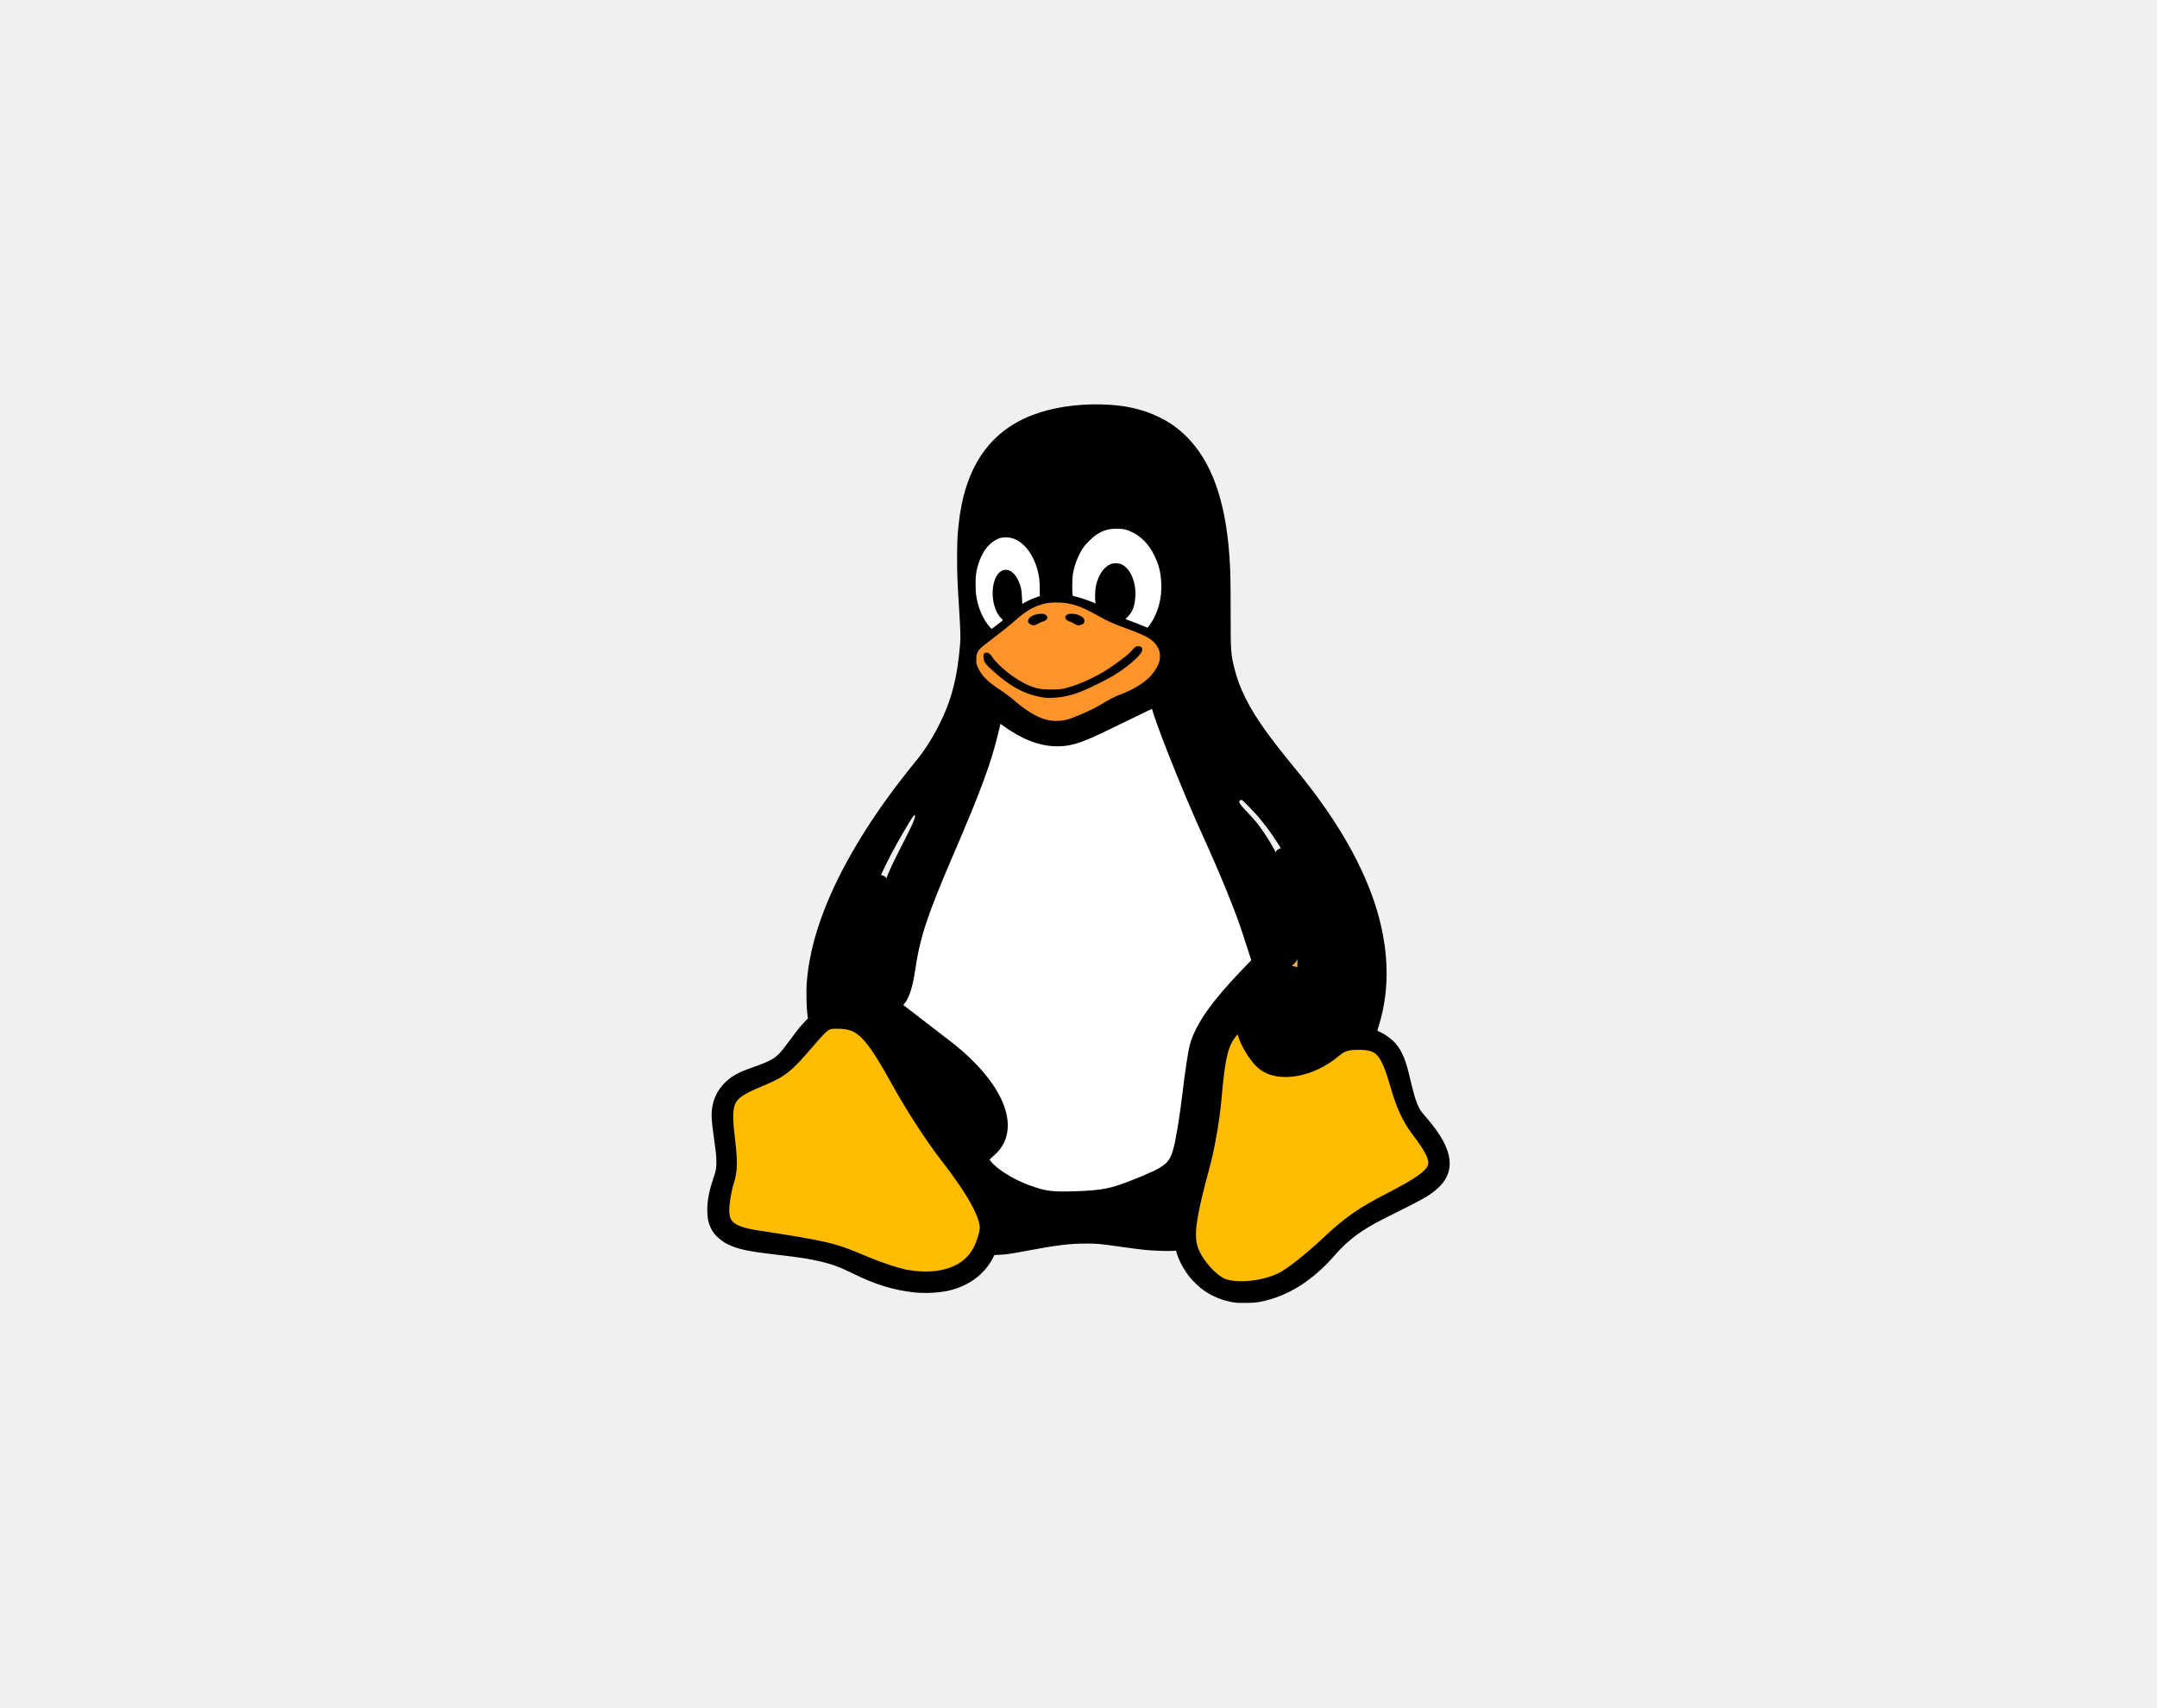
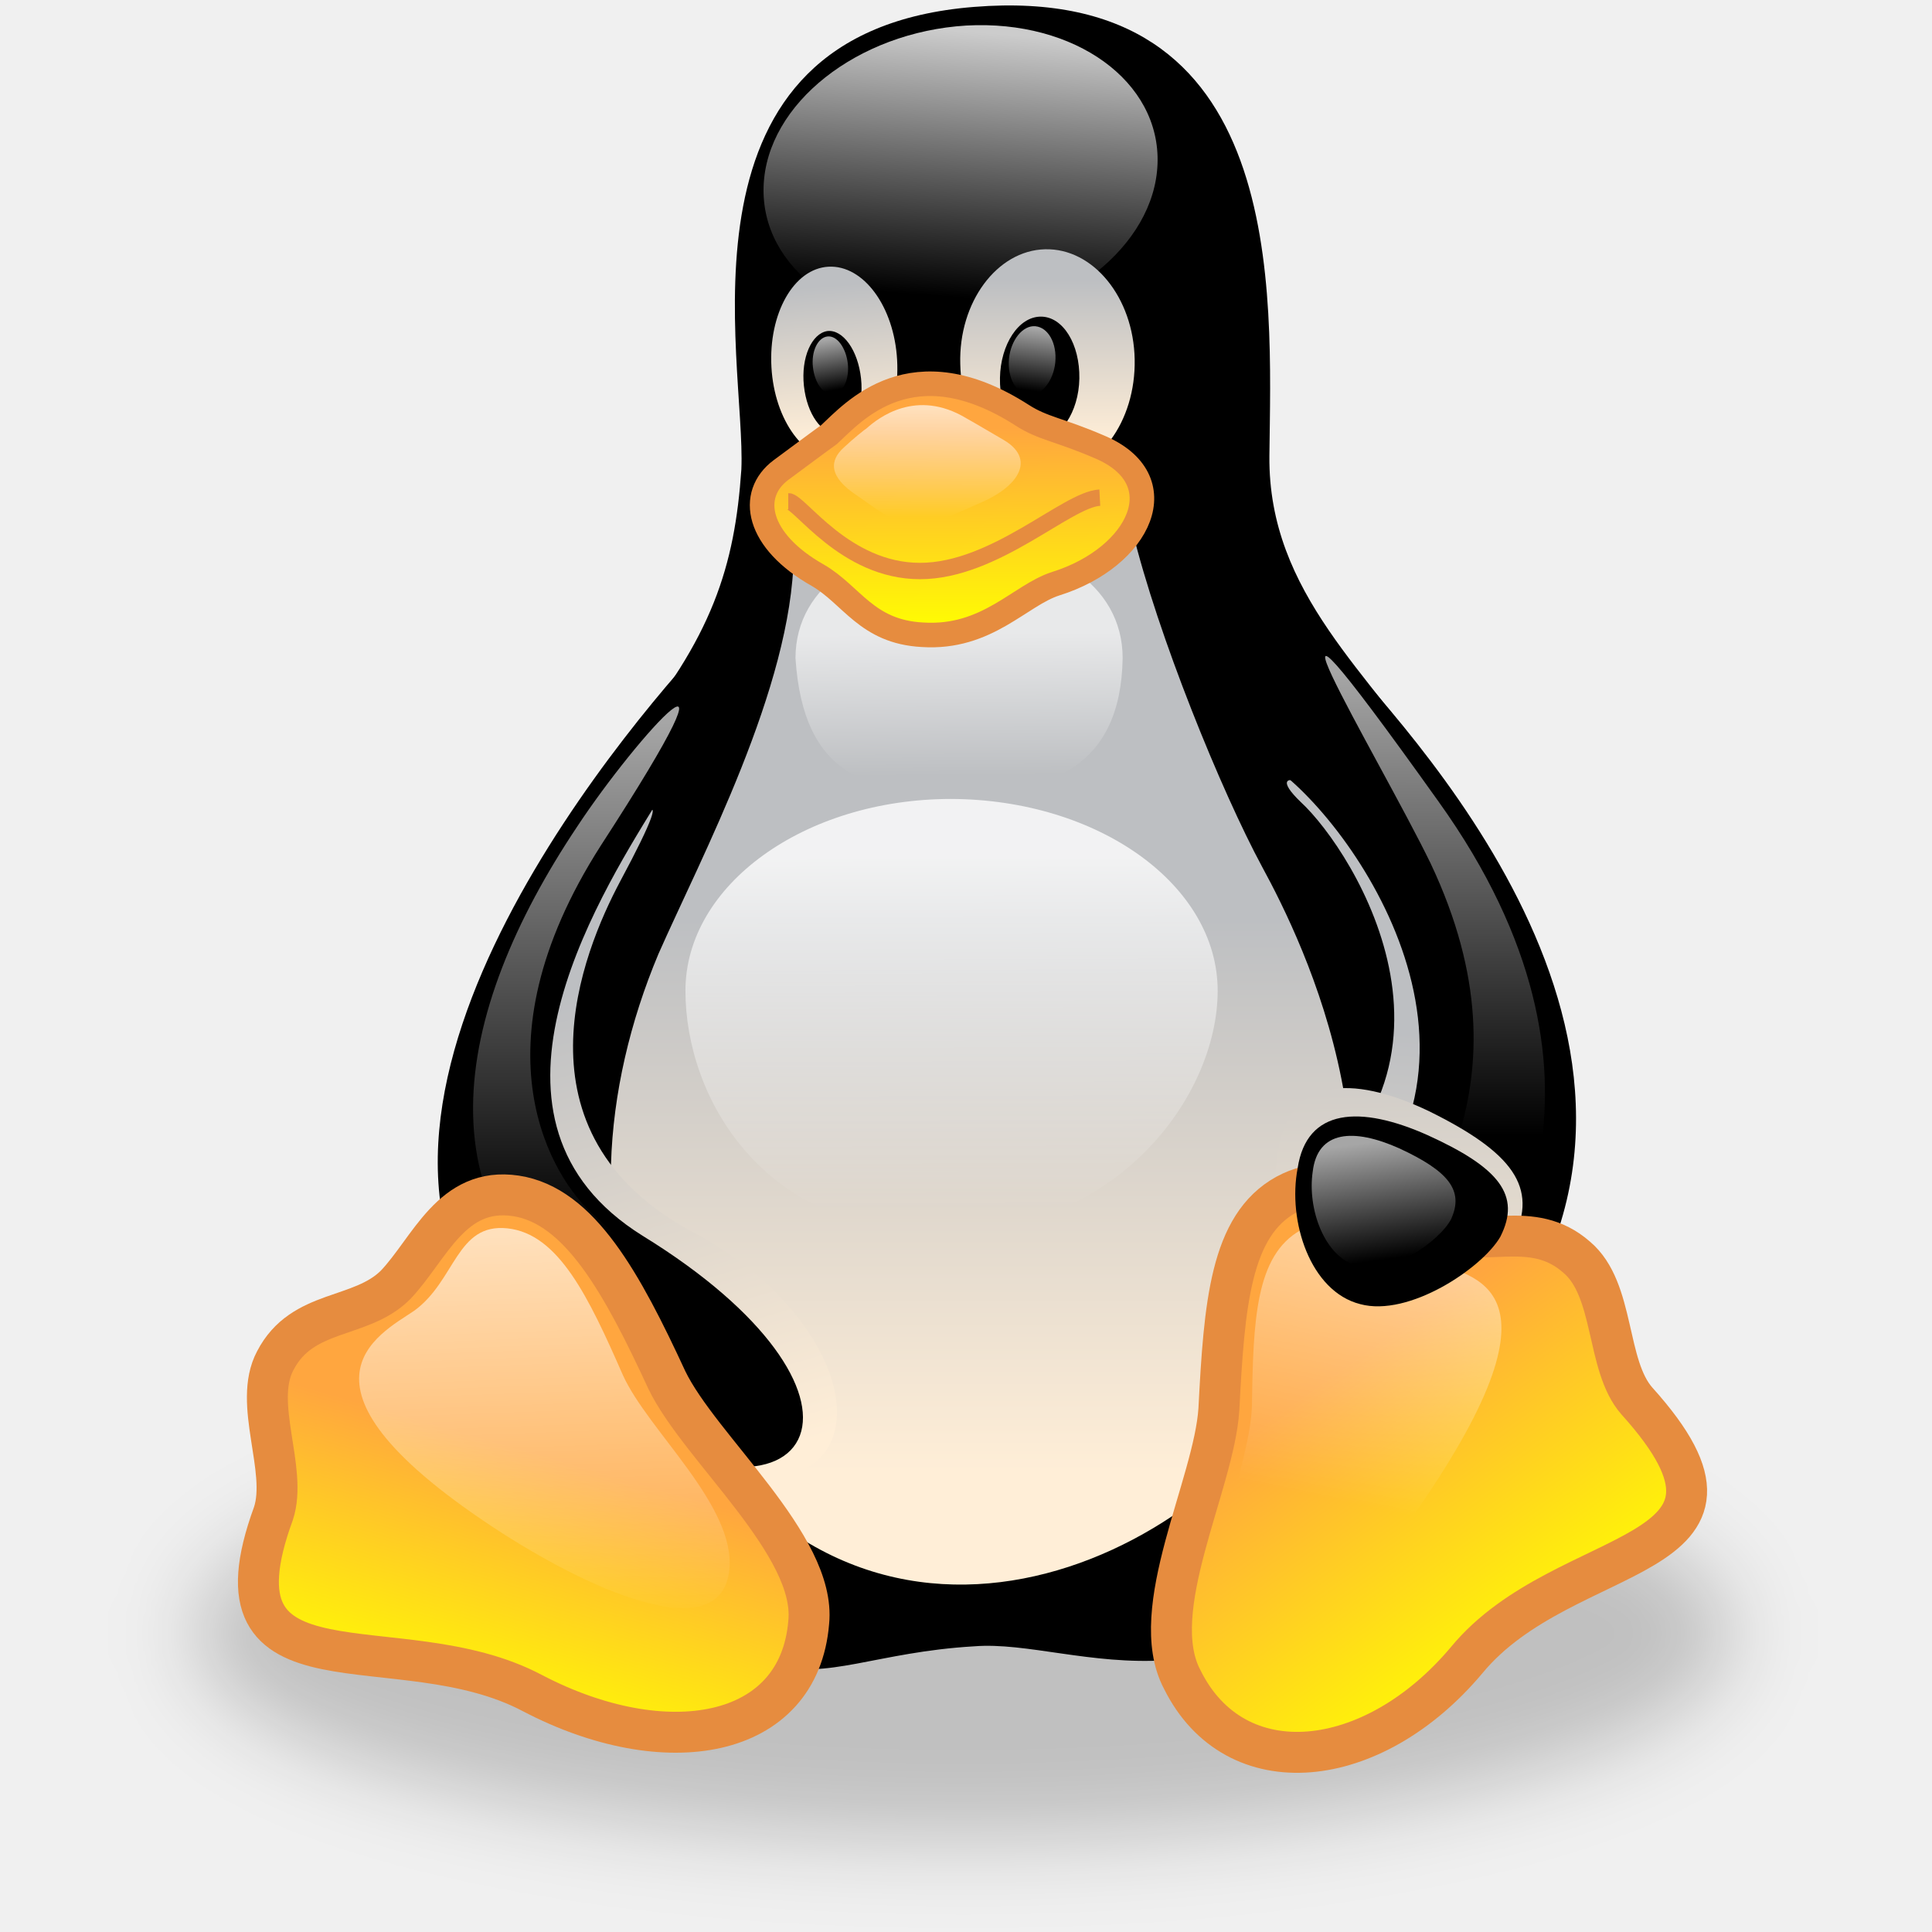
- <svg xmlns="http://www.w3.org/2000/svg" width="1920" height="1520" version="1.1" viewBox="0 0 1800 1425" id="svg21">
-   <defs id="defs7">
-     <linearGradient id="a" x1="417.19" x2="404.47" y1="537.59" y2="910.94" gradientUnits="userSpaceOnUse" gradientTransform="matrix(0.8913914,0,0,0.8913914,565.9648,48.48775)">
-       <stop stop-color="#fff" offset="0" id="stop2" />
-       <stop stop-color="#fff" offset="1" id="stop4" />
+ <svg xmlns="http://www.w3.org/2000/svg" width="800px" height="800px" viewBox="-19.5 0 295 295" version="1.1" preserveAspectRatio="xMidYMid">
+   <defs>
+     <filter x="-50%" y="-50%" width="200%" height="200%" filterUnits="objectBoundingBox" id="filter-1">
+       <feOffset dx="0" dy="0" in="SourceAlpha" result="shadowOffsetOuter1">
+ 
+ </feOffset>
+       <feGaussianBlur stdDeviation="6.5" in="shadowOffsetOuter1" result="shadowBlurOuter1">
+ 
+ </feGaussianBlur>
+     </filter>
+     <linearGradient x1="48.548%" y1="115.276%" x2="51.047%" y2="41.364%" id="linearGradient-2">
+       <stop stop-color="#FFEED7" offset="0%">
+ 
+ </stop>
+       <stop stop-color="#BDBFC2" offset="100%">
+ 
+ </stop>
+     </linearGradient>
+     <linearGradient x1="54.407%" y1="2.404%" x2="46.175%" y2="90.542%" id="linearGradient-3">
+       <stop stop-color="#FFFFFF" stop-opacity="0.8" offset="0%">
+ 
+ </stop>
+       <stop stop-color="#FFFFFF" stop-opacity="0" offset="100%">
+ 
+ </stop>
+     </linearGradient>
+     <linearGradient x1="51.86%" y1="88.248%" x2="47.947%" y2="9.748%" id="linearGradient-4">
+       <stop stop-color="#FFEED7" offset="0%">
+ 
+ </stop>
+       <stop stop-color="#BDBFC2" offset="100%">
+ 
+ </stop>
+     </linearGradient>
+     <linearGradient x1="49.925%" y1="85.49%" x2="49.924%" y2="13.811%" id="linearGradient-5">
+       <stop stop-color="#FFEED7" offset="0%">
+ 
+ </stop>
+       <stop stop-color="#BDBFC2" offset="100%">
+ 
+ </stop>
+     </linearGradient>
+     <linearGradient x1="53.901%" y1="3.102%" x2="45.956%" y2="93.895%" id="linearGradient-6">
+       <stop stop-color="#FFFFFF" stop-opacity="0.65" offset="0%">
+ 
+ </stop>
+       <stop stop-color="#FFFFFF" stop-opacity="0" offset="100%">
+ 
+ </stop>
+     </linearGradient>
+     <linearGradient x1="45.593%" y1="5.475%" x2="54.811%" y2="93.524%" id="linearGradient-7">
+       <stop stop-color="#FFFFFF" stop-opacity="0.65" offset="0%">
+ 
+ </stop>
+       <stop stop-color="#FFFFFF" stop-opacity="0" offset="100%">
+ 
+ </stop>
+     </linearGradient>
+     <linearGradient x1="49.984%" y1="89.845%" x2="49.984%" y2="40.632%" id="linearGradient-8">
+       <stop stop-color="#FFEED7" offset="0%">
+ 
+ </stop>
+       <stop stop-color="#BDBFC2" offset="100%">
+ 
+ </stop>
+     </linearGradient>
+     <linearGradient x1="53.505%" y1="99.975%" x2="42.746%" y2="23.545%" id="linearGradient-9">
+       <stop stop-color="#FFEED7" offset="0%">
+ 
+ </stop>
+       <stop stop-color="#BDBFC2" offset="100%">
+ 
+ </stop>
+     </linearGradient>
+     <linearGradient x1="49.841%" y1="13.229%" x2="50.241%" y2="94.673%" id="linearGradient-10">
+       <stop stop-color="#FFFFFF" stop-opacity="0.8" offset="0%">
+ 
+ </stop>
+       <stop stop-color="#FFFFFF" stop-opacity="0" offset="100%">
+ 
+ </stop>
+     </linearGradient>
+     <linearGradient x1="49.927%" y1="37.327%" x2="50.727%" y2="92.782%" id="linearGradient-11">
+       <stop stop-color="#FFFFFF" stop-opacity="0.65" offset="0%">
+ 
+ </stop>
+       <stop stop-color="#FFFFFF" stop-opacity="0" offset="100%">
+ 
+ </stop>
+     </linearGradient>
+     <linearGradient x1="49.876%" y1="2.299%" x2="49.876%" y2="81.204%" id="linearGradient-12">
+       <stop stop-color="#FFFFFF" stop-opacity="0.65" offset="0%">
+ 
+ </stop>
+       <stop stop-color="#FFFFFF" stop-opacity="0" offset="100%">
+ 
+ </stop>
+     </linearGradient>
+     <linearGradient x1="49.833%" y1="2.272%" x2="49.824%" y2="71.799%" id="linearGradient-13">
+       <stop stop-color="#FFFFFF" stop-opacity="0.65" offset="0%">
+ 
+ </stop>
+       <stop stop-color="#FFFFFF" stop-opacity="0" offset="100%">
+ 
+ </stop>
+     </linearGradient>
+     <linearGradient x1="53.467%" y1="48.921%" x2="38.949%" y2="98.1%" id="linearGradient-14">
+       <stop stop-color="#FFA63F" offset="0%">
+ 
+ </stop>
+       <stop stop-color="#FFFF00" offset="100%">
+ 
+ </stop>
+     </linearGradient>
+     <linearGradient x1="52.373%" y1="143.009%" x2="47.579%" y2="-64.622%" id="linearGradient-15">
+       <stop stop-color="#FFEED7" offset="0%">
+ 
+ </stop>
+       <stop stop-color="#BDBFC2" offset="100%">
+ 
+ </stop>
+     </linearGradient>
+     <linearGradient x1="30.581%" y1="34.024%" x2="65.887%" y2="89.175%" id="linearGradient-16">
+       <stop stop-color="#FFA63F" offset="0%">
+ 
+ </stop>
+       <stop stop-color="#FFFF00" offset="100%">
+ 
+ </stop>
+     </linearGradient>
+     <linearGradient x1="59.572%" y1="-17.216%" x2="48.361%" y2="66.118%" id="linearGradient-17">
+       <stop stop-color="#FFFFFF" stop-opacity="0.65" offset="0%">
+ 
+ </stop>
+       <stop stop-color="#FFFFFF" stop-opacity="0" offset="100%">
+ 
+ </stop>
+     </linearGradient>
+     <linearGradient x1="47.769%" y1="1.565%" x2="51.373%" y2="104.313%" id="linearGradient-18">
+       <stop stop-color="#FFFFFF" stop-opacity="0.65" offset="0%">
+ 
+ </stop>
+       <stop stop-color="#FFFFFF" stop-opacity="0" offset="100%">
+ 
+ </stop>
+     </linearGradient>
+     <linearGradient x1="43.55%" y1="4.533%" x2="57.114%" y2="92.827%" id="linearGradient-19">
+       <stop stop-color="#FFFFFF" stop-opacity="0.65" offset="0%">
+ 
+ </stop>
+       <stop stop-color="#FFFFFF" stop-opacity="0" offset="100%">
+ 
+ </stop>
+     </linearGradient>
+     <linearGradient x1="49.733%" y1="17.609%" x2="50.558%" y2="99.385%" id="linearGradient-20">
+       <stop stop-color="#FFA63F" offset="0%">
+ 
+ </stop>
+       <stop stop-color="#FFFF00" offset="100%">
+ 
+ </stop>
+     </linearGradient>
+     <linearGradient x1="50.17%" y1="2.89%" x2="49.68%" y2="94.17%" id="linearGradient-21">
+       <stop stop-color="#FFFFFF" stop-opacity="0.65" offset="0%">
+ 
+ </stop>
+       <stop stop-color="#FFFFFF" stop-opacity="0" offset="100%">
+ 
+ </stop>
    </linearGradient>
  </defs>
-   <g id="layer1" style="fill:#ffffff" />
-   <g id="g328" transform="translate(-6.6987826e-6,206.25)">
-     <rect style="fill:#ffffff;stroke-width:0.938" id="rect430" width="168.4" height="114.653" x="810.689" y="227.051" />
-     <path d="m 1029.791,880.869 c -9.035,-1.369 -17.974,-4.938 -25.316,-10.111 -3.34,-2.353 -8.828,-7.534 -11.539,-10.894 -4.471,-5.541 -8.797,-13.294 -10.568,-18.939 l -1.022,-3.259 -3.76,0.189 c -4,0.201 -15.145,-0.196 -20.835,-0.742 -4.924,-0.472 -12.003,-1.376 -23.048,-2.944 -16.145,-2.291 -18.128,-2.47 -27.247,-2.463 -14.077,0.011 -24.258,1.26 -50.392,6.184 -12.163,2.292 -16.805,2.967 -21.95,3.192 l -4.301,0.188 -1.108,2.211 c -6.917,13.805 -20.721,23.98 -37.452,27.607 -8.126,1.761 -19.336,2.324 -28.04,1.406 -17.157,-1.809 -32.809,-6.585 -50.903,-15.534 -11.579,-5.727 -18.511,-8.266 -28.97,-10.608 -9.433,-2.113 -16.69,-3.215 -35.188,-5.343 -22.871,-2.63 -31.719,-4.462 -39.965,-8.271 -5.728,-2.647 -11.18,-7.307 -13.835,-11.828 -3.024,-5.149 -4.119,-9.78 -4.115,-17.412 0.004,-8.101 1.512,-15.792 5.286,-26.971 2.197,-6.506 2.462,-8.294 2.236,-15.068 -0.14,-4.19 -0.544,-7.931 -1.751,-16.193 -2.39,-16.363 -2.667,-21.967 -1.414,-28.574 2.08,-10.967 9.166,-20.424 19.661,-26.241 3.516,-1.949 6.638,-3.276 12.875,-5.474 14.272,-5.029 18.508,-7.174 22.789,-11.544 2.616,-2.67 3.637,-3.948 9.906,-12.4 6.284,-8.472 8.129,-10.755 11.613,-14.372 l 2.746,-2.85 -0.506,-4.156 c -0.698,-5.725 -0.95,-18.819 -0.486,-25.194 1.698,-23.309 8.327,-47.825 20.137,-74.468 15.444,-34.843 39.656,-72.774 70.323,-110.167 7.523,-9.174 13.617,-18.556 19.517,-30.05 10.652,-20.75 15.765,-40.19 18.057,-68.663 0.442,-5.49 0.26,-11.326 -0.964,-30.984 -1.351,-21.692 -1.556,-26.972 -1.565,-40.254 -0.008,-12.154 0.25,-18.398 1.117,-27.007 4.811,-47.812 24.855,-78.169 61.018,-92.411 16.339,-6.436 36.99,-9.673 58.387,-9.152 19.312,0.471 34.077,3.76 48.422,10.788 8.668,4.246 15.686,9.27 22.602,16.178 20.654,20.63 32.267,52.773 35.618,98.579 0.916,12.524 1.105,20.724 1.102,47.955 0,32.695 0.115,34.47 3.117,46.725 4.158,16.975 12.251,33.05 26.722,53.078 5.415,7.494 15.231,20.073 22.479,28.804 33.469,40.322 55.727,77.661 67.69,113.554 12.053,36.167 13.38,70.968 3.89,102.091 -0.705,2.312 -1.34,4.414 -1.411,4.671 -0.092,0.332 0.498,0.719 2.032,1.336 3.161,1.271 8.443,4.894 11.378,7.803 5.854,5.803 9.456,13.256 12.597,26.063 0.691,2.818 2.027,8.276 2.97,12.129 2.695,11.021 5,17.032 8.018,20.91 0.745,0.957 2.737,3.335 4.427,5.284 22.835,26.333 24.912,45.587 6.512,60.388 -5.782,4.652 -10.938,7.567 -31.072,17.569 -8.392,4.169 -16.94,8.525 -18.995,9.681 -14.805,8.32 -23.765,15.43 -33.339,26.452 -18.681,21.508 -39.643,34.603 -62.39,38.975 -3.664,0.704 -5.208,0.826 -11.547,0.91 -5.207,0.069 -8.164,-0.031 -10.253,-0.347 z m 14.146,-9.499 c 12.537,-1.178 25.361,-6.066 37.99,-14.477 9.363,-6.236 16.533,-12.811 27.017,-24.777 8.492,-9.693 18.331,-17.42 32.46,-25.496 4.627,-2.644 8.659,-4.684 30.673,-15.516 14.899,-7.331 21.615,-12.018 25.275,-17.635 4.293,-6.59 3.052,-15.015 -3.856,-26.164 -2.991,-4.827 -6.85,-9.829 -13.916,-18.039 -4.636,-5.386 -7.588,-12.248 -10.463,-24.326 -4.589,-19.276 -5.506,-22.39 -8.182,-27.778 -2.91,-5.861 -7.105,-10.014 -12.991,-12.862 -5.348,-2.588 -7,-2.878 -17.237,-3.035 l -8.829,-0.135 -3.16,3.131 c -10.16,10.067 -24.716,18.159 -37.724,20.97 -4.578,0.989 -12.094,0.992 -15.513,0.005 -5.487,-1.584 -8.988,-3.598 -13.077,-7.522 -7.399,-7.103 -12.505,-18.413 -14.137,-31.313 -0.282,-2.229 -0.551,-4.103 -0.598,-4.166 -0.221,-0.295 -4.424,2.386 -6.728,4.29 -5.487,4.536 -9.668,11.195 -12.656,20.159 -4.028,12.082 -6.166,27.322 -7.659,54.604 -1.081,19.74 -1.71,22.809 -11.523,56.207 -6.57,22.361 -8.922,34.536 -8.961,46.398 -0.031,9.377 1.172,14.654 4.853,21.284 5.642,10.161 13.275,17.716 22.059,21.832 8.157,3.822 17.127,5.278 26.882,4.361 z m -262.417,-8.725 c 9.892,-1.074 18.992,-4.162 25.907,-8.791 3,-2.009 7.87,-6.878 9.877,-9.876 3.135,-4.683 5.294,-10.007 6.629,-16.348 0.849,-4.03 1.17,-11.387 0.641,-14.668 -1.391,-8.622 -7.052,-20.353 -15.988,-33.131 -3.773,-5.395 -8.413,-11.432 -18.429,-23.978 -14.742,-18.464 -19.564,-25.176 -23.831,-33.163 -0.915,-1.713 -8.031,-14.745 -15.812,-28.96 -15.57,-28.44 -15.937,-29.025 -22.487,-35.772 -5.401,-5.564 -9.96,-9.026 -14.807,-11.242 -6.697,-3.063 -14.529,-4.012 -20.46,-2.478 -7.093,1.834 -13.278,7.132 -21.973,18.82 -9.381,12.611 -11.261,14.936 -14.764,18.256 -5.276,5.001 -10.218,7.604 -22.673,11.944 -13.656,4.758 -17.661,6.9 -22.2,11.873 -3.359,3.68 -5.65,8.036 -6.552,12.456 -1.387,6.796 -1.046,11.692 2.331,33.441 0.397,2.559 0.691,6.397 0.798,10.432 0.213,8.015 -0.099,9.978 -2.997,18.84 -3.538,10.816 -4.881,18.06 -4.59,24.756 0.27,6.222 1.595,9.951 4.74,13.349 6.109,6.598 15.802,9.517 40.47,12.189 26.775,2.9 37.347,4.723 49.979,8.618 6.886,2.123 10.252,3.512 20.241,8.354 5.052,2.449 11.19,5.242 13.638,6.208 11.677,4.605 23.098,7.553 33.778,8.718 4.707,0.514 14.485,0.596 18.534,0.156 z m 121.675,-57.918 c 28.311,-1.861 56.181,-11.79 82.729,-29.474 2.175,-1.449 4.081,-2.798 4.235,-2.998 0.368,-0.479 5.33,-17.978 6.902,-24.342 2.565,-10.386 2.88,-12.863 3.913,-30.828 2.118,-36.804 6.218,-55.128 15.44,-68.987 2.435,-3.66 8.233,-9.561 11.606,-11.812 2.3,-1.536 9.001,-4.982 9.698,-4.988 0.174,-0.003 0.569,-1.636 0.876,-3.631 0.97,-6.288 2.715,-10.76 5.659,-14.508 7.022,-8.936 20.77,-10.429 39.391,-4.278 10.178,3.363 24.058,10.239 31.848,15.777 3.295,2.343 8.808,7.851 10.153,10.143 2.552,4.352 3.381,9.066 2.414,13.732 -0.279,1.346 -0.507,2.507 -0.507,2.58 0,0.073 1.366,0.093 3.036,0.045 l 3.036,-0.089 0.513,-2.024 c 3.245,-12.812 -2.876,-23.934 -19.193,-34.873 -5.979,-4.009 -18.053,-10.592 -23.742,-12.946 -1.159,-0.479 -2.223,-0.97 -2.366,-1.09 -0.142,-0.12 0.031,-1.556 0.386,-3.191 7.952,-36.705 -6.474,-82.173 -38.155,-120.258 -3.787,-4.553 -13.908,-14.991 -14.816,-15.278 -0.327,-0.104 -0.947,0.045 -1.388,0.334 -1.659,1.087 -0.377,3.321 5.181,9.027 7.113,7.304 10.965,12.117 16.575,20.708 19.829,30.367 27.501,63.551 21.227,91.813 -0.754,3.396 -2.963,10.7 -3.47,11.476 -0.186,0.284 -1.178,0.184 -4.128,-0.418 -2.183,-0.445 -5.651,-0.881 -7.921,-0.997 l -4.037,-0.205 -0.419,-2.18 c -5.522,-28.73 -16.235,-58.239 -32.262,-88.867 -11.34,-21.672 -18.339,-36.987 -29.614,-64.807 -10.256,-25.307 -21.417,-58.153 -26.318,-77.46 -0.185,-0.728 -0.436,-1.32 -0.558,-1.317 -0.122,0.004 -0.602,0.545 -1.067,1.202 -1.424,2.014 -5.158,5.847 -7.643,7.846 -6.638,5.34 -13.52,9.04 -22.807,12.264 -4.18,1.451 -7.686,3.226 -13.02,6.593 -11.957,7.547 -17.791,10.682 -23.606,12.682 -7.624,2.623 -15.944,3.708 -23.42,3.053 -7.216,-0.632 -12.129,-1.991 -17.804,-4.923 -4.469,-2.309 -7.757,-4.734 -14.416,-10.63 -7.259,-6.427 -9.066,-7.853 -13.234,-10.434 -1.876,-1.162 -4.508,-2.876 -5.849,-3.81 -2.732,-1.902 -2.922,-1.861 -2.932,0.629 -0.008,2.064 -1.1,11.199 -1.898,15.881 -2.302,13.503 -5.442,25.619 -10.855,41.883 -7.165,21.525 -15.385,41.38 -31.781,76.759 -12.755,27.523 -15.264,33.346 -19.047,44.193 -7.901,22.656 -12.936,47.66 -13.845,68.767 -0.116,2.697 -0.303,4.905 -0.416,4.905 -0.112,0 -1.202,-1.506 -2.421,-3.348 -15.664,-23.658 -17.633,-53.428 -5.847,-88.373 2.973,-8.815 5.676,-15.116 11.015,-25.677 2.641,-5.224 6.573,-13.001 8.739,-17.282 4.368,-8.637 6.565,-13.834 6.565,-15.535 0,-2.265 -0.861,-1.394 -4.429,4.48 -16.023,26.378 -25.986,46.77 -32.482,66.484 -8.95,27.162 -9.885,50.602 -2.78,69.798 3.767,10.179 9.098,18.389 17.271,26.603 5.276,5.302 9.259,8.531 15.656,12.693 2.545,1.655 7.847,5.137 11.782,7.737 32.783,21.657 53.946,45.532 57.916,65.337 0.547,2.729 0.473,8.022 -0.145,10.432 -1.388,5.408 -4.702,9.412 -9.888,11.949 -3.764,1.841 -7.044,2.677 -11.406,2.906 -1.927,0.101 -3.502,0.269 -3.5,0.372 0.002,0.103 1.279,1.799 2.838,3.768 4.99,6.302 11.916,15.656 15.088,20.376 l 3.079,4.582 3.587,2.258 c 7.331,4.615 14.716,8.398 21.803,11.17 13.322,5.21 24.658,7.676 40.171,8.741 3.432,0.236 10.54,0.178 15.108,-0.122 z m -14.797,-408.364 c 9.532,-1.286 16.255,-4.059 28.181,-11.623 10.055,-6.376 14.072,-8.533 18.684,-10.033 21.007,-6.83 35.704,-22.156 34.073,-35.529 -0.662,-5.426 -4.313,-10.455 -10.413,-14.345 -3.114,-1.985 -10.515,-5.082 -20.701,-8.66 -10.535,-3.701 -13.353,-4.958 -19.707,-8.793 -13.662,-8.244 -23.923,-11.852 -34.943,-12.287 -7.133,-0.281 -13.062,0.777 -19.531,3.485 -6.339,2.654 -12.13,6.684 -19.589,13.633 -3.447,3.211 -7.355,6.37 -13.39,10.823 -12.023,8.871 -13.55,10.104 -15.073,12.174 -6.203,8.426 -2.323,20.118 9.944,29.962 2.852,2.288 4.705,3.552 10.152,6.923 3.59,2.222 7.541,5.351 12.92,10.234 9.113,8.272 13.963,11.214 21.631,13.119 5.458,1.356 12.003,1.693 17.764,0.916 z M 871.894,374.698 c -7.082,-0.865 -13.301,-2.719 -19.774,-5.896 -6.874,-3.374 -12.835,-7.464 -19.676,-13.501 -6.907,-6.096 -9.613,-8.92 -10.177,-10.622 -0.995,-3.003 -0.367,-5.427 1.298,-5.009 1.443,0.362 2.399,1.316 3.647,3.637 1.344,2.5 3.755,5.032 9.64,10.121 10.722,9.272 19.646,14.122 30.683,16.673 2.537,0.586 3.89,0.685 9.498,0.693 5.942,0.008 6.895,-0.068 10.432,-0.828 7.308,-1.571 15.803,-4.708 24.445,-9.026 9.797,-4.896 13.91,-7.464 24.289,-15.161 6.607,-4.9 7.131,-5.367 9.525,-8.491 1.974,-2.575 3.197,-3.293 4.959,-2.906 3.915,0.86 -0.862,6.86 -12.304,15.457 -7.03,5.282 -11.397,7.907 -21.921,13.179 -10.883,5.452 -15.835,7.499 -23.075,9.537 -6.926,1.95 -15.81,2.836 -21.486,2.143 z M 860.603,313.778 c -2.054,-0.852 -1.914,-2.827 0.302,-4.279 0.649,-0.425 2.301,-1.147 3.671,-1.605 2.018,-0.674 2.868,-0.802 4.475,-0.674 2.047,0.163 3.529,0.909 3.718,1.872 0.163,0.826 -1.039,1.702 -2.853,2.078 -1.074,0.223 -2.515,0.878 -3.828,1.741 -2.327,1.528 -3.457,1.707 -5.485,0.865 z m 36.381,-0.765 c -1.029,-0.737 -2.54,-1.475 -3.554,-1.736 -2.327,-0.599 -3.165,-1.166 -3.165,-2.142 0,-0.624 0.274,-0.911 1.323,-1.387 2.398,-1.088 6.076,-0.586 9.648,1.318 3.041,1.621 3.498,3.747 1.027,4.779 -1.929,0.806 -3.293,0.592 -5.28,-0.831 z m -63.939,1.505 c 2.012,-1.524 3.734,-2.894 3.827,-3.044 0.093,-0.15 -0.409,-0.795 -1.115,-1.433 -4.847,-4.379 -7.84,-13.774 -7.362,-23.114 0.96,-18.791 14.134,-24.013 21.458,-8.507 2.057,4.356 2.782,7.777 2.965,13.999 0.087,2.954 0.209,5.372 0.27,5.372 0.061,0 0.78,-0.41 1.596,-0.912 2.366,-1.454 6.523,-3.359 9.892,-4.533 l 3.114,-1.085 -0.019,-6.155 c -0.021,-6.834 -0.51,-10.748 -2.008,-16.074 -3.69,-13.124 -11.358,-22.874 -20.367,-25.893 -2.787,-0.934 -7.181,-1.148 -9.992,-0.486 -4.289,1.01 -9.153,4.517 -12.617,9.099 -3.573,4.726 -6.604,12.226 -7.971,19.726 -0.861,4.723 -0.785,15.77 0.144,20.848 1.817,9.933 5.748,18.745 10.948,24.54 l 1.608,1.793 0.985,-0.685 c 0.542,-0.377 2.631,-1.932 4.643,-3.456 z m 126.364,0.945 c 7.087,-10.066 10.507,-22.889 9.625,-36.095 -0.582,-8.709 -2.118,-14.497 -5.909,-22.263 -4.337,-8.883 -10.37,-15.208 -18.212,-19.095 -4.707,-2.332 -7.414,-2.941 -13.078,-2.941 -6.808,-1.6e-4 -11.225,1.285 -16.689,4.855 -3.632,2.373 -9.162,7.836 -11.452,11.313 -3.775,5.731 -6.927,13.658 -8.178,20.573 -0.542,2.996 -0.679,5.011 -0.705,10.411 -0.018,3.682 0.075,7.199 0.206,7.814 0.226,1.061 0.332,1.14 2.024,1.512 3.158,0.695 10.406,3.046 13.878,4.501 l 3.373,1.414 -0.233,-1.315 c -0.395,-2.229 -0.228,-9.262 0.29,-12.214 0.636,-3.621 1.476,-6.184 3.167,-9.653 2.369,-4.862 5.819,-8.344 9.728,-9.817 2.56,-0.965 6.413,-0.78 8.88,0.427 7.791,3.812 12.609,16.255 11.149,28.791 -0.817,7.008 -2.3,10.699 -5.753,14.314 l -2.373,2.484 0.86,0.323 c 0.473,0.178 3.01,1.116 5.639,2.085 2.628,0.969 6.342,2.438 8.252,3.265 1.91,0.827 3.575,1.518 3.699,1.536 0.124,0.018 0.941,-0.984 1.815,-2.226 z" id="path9" style="stroke-width:0.891" />
-     <path d="m 876.356,802.275 c -31.231,-5.53 -50.259,-16.211 -64.481,-36.192 -7.581,-10.651 -7.884,-11.732 -3.292,-11.732 2.782,0 8.204,-2.706 12.05,-6.013 19.618,-16.875 -2.904,-53.525 -54.254,-88.29 -35.885,-24.294 -47.552,-44.894 -44.985,-79.425 1.25,-16.813 10.793,-52.558 13.349,-50.002 0.518,0.518 -0.846,9.374 -3.031,19.681 -4.99,23.542 -3.183,43.836 5.58,62.644 7.814,16.772 9.066,15.17 13.247,-16.945 3.289,-25.264 11.7,-49.564 35.072,-101.333 20.74,-45.939 29.874,-71.605 35.747,-100.442 l 4.282,-21.025 16.223,12.435 c 19.292,14.787 31.717,19.418 46.617,17.375 11.447,-1.569 66.966,-28.82 75.225,-36.924 4.724,-4.635 5.007,-4.135 15.418,27.264 14.074,42.443 18.002,51.973 42.875,104.043 12.03,25.184 24.021,54.578 27.77,68.074 3.628,13.063 7.037,25.17 7.576,26.903 0.54,1.737 4.954,3.152 9.835,3.152 7.51,0 9.15,-1.054 10.795,-6.933 3.907,-13.971 1.788,-49.065 -3.91,-64.744 -6.928,-19.066 -4.915,-21.614 2.936,-3.717 9.049,20.63 12.773,39.206 12.386,61.797 l -0.35,20.439 12.239,5.732 c 22.105,10.354 36.494,28.592 31.349,39.736 -1.616,3.499 -2.227,2.746 -2.941,-3.622 -1.662,-14.822 -27.397,-32.689 -55.885,-38.799 -10.954,-2.349 -14.147,-2.08 -22.246,1.878 -6.231,3.045 -10.316,7.217 -11.978,12.233 -1.387,4.187 -8.376,13.263 -15.532,20.17 -15.829,15.278 -19.734,26.938 -23.623,70.546 -2.995,33.587 -8.901,58.844 -14.896,63.7 -7.913,6.41 -44.618,22.839 -56.884,25.463 -19.306,4.128 -39.091,5.22 -52.282,2.884 z" fill="#ffb046" stroke="#000000" stroke-width="12.858" id="path11" />
-     <path d="m 1021.591,867.73 c -10.579,-3.267 -25.225,-19.938 -28.631,-32.591 -3.237,-12.022 -0.908,-27.695 10.134,-68.186 4.178,-15.321 8.335,-39.219 9.867,-56.728 3.16,-36.108 5.788,-46.502 14.326,-56.65 7.495,-8.908 11.025,-9.708 11.025,-2.499 0,7.689 9.04,23.924 16.657,29.916 12.871,10.124 39.137,5.277 58.083,-10.717 6.293,-5.313 10.553,-6.693 20.66,-6.693 18.805,0 24.215,5.837 32.72,35.299 5.076,17.584 9.697,27.64 17.38,37.818 22.935,30.384 20.865,35.782 -22.298,58.162 -25.439,13.19 -34.931,19.847 -54.428,38.169 -12.988,12.207 -29.451,25.151 -36.583,28.764 -14.318,7.255 -36.083,9.896 -48.911,5.934 z" fill="#ffbc00" stroke="#000000" stroke-width="12.858" id="path13" />
-     <path d="m 756.152,860.002 c -7.509,-1.297 -24.527,-7.022 -37.818,-12.722 -23.017,-9.871 -30.001,-11.499 -86.503,-20.167 -22.483,-3.449 -29.689,-9.123 -29.689,-23.379 0,-5.919 1.705,-16.331 3.79,-23.139 3.181,-10.391 3.326,-16.285 0.898,-36.734 -3.845,-32.384 -1.022,-37.829 25.299,-48.808 20.152,-8.406 22.975,-10.625 42.648,-33.53 12.247,-14.259 14.241,-15.584 23.446,-15.584 20.846,0 28.45,7.487 53.307,52.488 10.169,18.41 27.311,44.796 38.093,58.634 22.753,29.205 34.389,49.948 34.389,61.305 0,4.419 -2.553,13.096 -5.673,19.283 -9.67,19.176 -32.686,27.45 -62.185,22.353 z" fill="#ffbc00" stroke="#000000" stroke-width="12.858" id="path15" />
-     <path d="m 875.955,396.193 c -7.996,-1.051 -19.075,-7.142 -29.193,-16.05 -2.819,-2.482 -7.962,-6.393 -11.428,-8.691 -12.01,-7.962 -16.359,-12.184 -19.91,-19.329 -1.778,-3.578 -1.866,-3.945 -1.866,-7.8 0,-4.664 0.819,-6.963 3.561,-9.999 0.911,-1.008 6.299,-5.318 11.972,-9.577 5.674,-4.259 12.623,-9.806 15.442,-12.325 9.155,-8.184 14.572,-11.798 21.426,-14.3 5.525,-2.016 9.176,-2.636 15.537,-2.636 12.091,0 20.306,2.658 36.354,11.761 7.498,4.253 10.239,5.444 25.85,11.232 15.81,5.862 20.802,9.268 24.159,16.482 1.634,3.51 1.689,8.818 0.133,12.894 -1.248,3.272 -4.058,7.688 -6.864,10.789 -5.169,5.712 -15.443,12.065 -25.207,15.585 -4.835,1.744 -10.395,4.608 -17.059,8.788 -4.533,2.844 -15.578,7.95 -24.191,11.183 -6.212,2.332 -11.698,2.917 -18.719,1.994 z m 6.274,-21.417 c 10.145,-1.017 18.183,-3.694 32.734,-10.901 11.818,-5.854 16.599,-8.681 23.557,-13.931 12.099,-9.128 16.848,-15.685 11.361,-15.685 -1.229,0 -1.907,0.34 -2.993,1.501 -0.772,0.825 -2.346,2.511 -3.498,3.746 -2.523,2.705 -14.719,11.66 -21.262,15.613 -9.834,5.94 -22.607,11.506 -31.9,13.902 -4.821,1.243 -5.764,1.34 -13.077,1.339 -8.854,-8.9e-4 -12.398,-0.675 -19.636,-3.734 -10.43,-4.408 -25.266,-15.986 -30.18,-23.553 -1.949,-3.001 -3.3,-3.904 -4.916,-3.284 -0.584,0.224 -0.687,0.775 -0.535,2.874 0.234,3.233 1.421,4.786 8.438,11.042 11.957,10.659 22.324,16.749 33.342,19.587 7.473,1.925 11.191,2.222 18.564,1.483 z M 866.01,313.148 c 1.557,-0.826 3.458,-1.64 4.225,-1.808 1.676,-0.368 2.945,-1.648 2.579,-2.602 -1.118,-2.914 -10.666,-1.526 -13.218,1.922 -1.059,1.431 -0.669,2.556 1.161,3.353 1.933,0.841 2.082,0.817 5.253,-0.865 z m 36.256,0.856 c 1.259,-0.526 1.546,-0.885 1.546,-1.937 0,-1.481 -0.75,-2.254 -3.552,-3.665 -2.299,-1.157 -6.78,-1.643 -8.604,-0.933 -2.59,1.008 -1.799,3.032 1.579,4.042 1.038,0.31 2.418,0.942 3.066,1.403 2.505,1.781 3.763,2.01 5.967,1.09 z" fill="#ff942a" stroke="#000000" stroke-width="2.273" id="path17" />
-     <path d="m 858.181,789.617 c -17.036,-5.995 -33.713,-17.005 -38.061,-25.128 -2.041,-3.814 -1.074,-5.93 5.077,-11.106 20.906,-17.591 5.932,-53.03 -36.132,-85.509 -10.775,-8.32 -25.259,-19.487 -32.186,-24.815 l -12.596,-9.688 5.036,-5.44 c 3.366,-3.636 6.033,-12.11 8.044,-25.555 4.226,-28.254 10.267,-46.589 32.001,-97.126 22.885,-53.208 31.373,-76.068 37.192,-100.157 l 4.4,-18.213 7.939,5.949 c 15.861,11.885 30.111,17.546 43.86,17.424 11.088,-0.098 18.736,-2.828 47.223,-16.854 18.696,-9.205 34.582,-16.737 35.304,-16.737 0.721,0 1.311,1.153 1.311,2.562 0,6.82 25.061,70.358 44.438,112.663 11.938,26.065 25.925,60.353 31.083,76.193 l 9.377,28.801 -10.304,10.711 c -24.627,25.603 -37.407,43.697 -41.953,59.398 -1.343,4.639 -4.155,23.184 -6.249,41.211 -2.094,18.027 -5.529,38.776 -7.635,46.11 -4.433,15.44 -8.916,18.917 -40.188,31.175 -16.632,6.518 -24.593,8.079 -45.383,8.896 -21.458,0.843 -27.653,0.132 -41.6,-4.776 z" fill="url(#a)" stroke="#000000" stroke-width="12.858" id="path19" style="fill:url(#a)" />
+   <g fill="none">
+     <g transform="translate(10, 0)">
+       <path d="M235.125,249.359 C235.125,266.714 182.508,280.856 117.585,280.856 C52.662,280.856 0.044,266.806 0.044,249.359 L0.044,249.359 C0.044,232.003 52.662,217.861 117.585,217.861 C182.508,217.861 235.034,232.003 235.125,249.359 L235.125,249.359 L235.125,249.359 Z" fill="#000000" fill-opacity="0.2" filter="url(#filter-1)">
+ 
+ </path>
+       <path d="M53.213,215.474 C41.826,199.128 39.622,145.868 66.16,113.085 C79.292,97.382 82.69,86.454 83.7,71.67 C84.434,54.865 71.854,4.819 119.237,1.054 C167.264,-2.803 164.601,44.58 164.325,69.65 C164.142,90.77 179.844,102.8 190.68,119.329 C210.607,149.633 208.954,201.791 186.915,230.075 C158.999,265.429 135.124,250.093 119.237,251.379 C89.485,253.124 88.475,268.918 53.213,215.474 L53.213,215.474 Z" fill="#000000">
+ 
+ </path>
+       <path d="M169.101,122.451 C177.365,130.073 198.761,164.142 164.876,185.446 C152.939,192.884 175.529,221.167 186.364,207.485 C205.557,182.875 193.343,143.572 181.773,129.522 C174.059,119.605 162.122,115.748 169.101,122.451 L169.101,122.451 Z" fill="url(#linearGradient-2)">
+ 
+ </path>
+       <path d="M166.805,117.86 C180.395,128.879 205.097,167.447 169.009,192.608 C157.163,200.414 179.477,225.116 192.058,212.535 C235.676,168.641 190.956,118.227 175.529,100.871 C161.754,85.72 149.541,104.361 166.805,117.86 L166.805,117.86 Z" stroke="#000000" stroke-width="0.977" fill="#000000">
+ 
+ </path>
+       <path d="M147.245,25.021 C146.786,37.601 132.92,48.529 116.299,49.539 C99.678,50.549 86.638,40.999 87.097,28.419 L87.097,28.419 C87.557,15.838 101.423,4.91 118.044,3.9 C134.665,2.982 147.704,12.44 147.245,25.021 L147.245,25.021 L147.245,25.021 Z" fill="url(#linearGradient-3)">
+ 
+ </path>
+       <path d="M107.483,54.957 C107.943,63.13 104.086,70.017 98.76,70.292 C93.434,70.568 88.75,64.232 88.291,56.059 L88.291,56.059 C87.832,47.886 91.689,40.999 97.015,40.724 C102.341,40.448 107.024,46.784 107.483,54.957 L107.483,54.957 L107.483,54.957 Z" fill="url(#linearGradient-4)">
+ 
+ </path>
+       <path d="M117.125,55.6 C117.309,65.058 123.462,72.588 130.808,72.405 C138.154,72.221 143.939,64.415 143.756,54.865 L143.756,54.865 C143.572,45.407 137.42,37.877 130.073,38.061 C122.727,38.244 116.85,46.142 117.125,55.6 L117.125,55.6 L117.125,55.6 Z" fill="url(#linearGradient-5)">
+ 
+ </path>
+       <path d="M123.186,57.712 C123.094,62.946 125.665,67.17 129.063,67.17 C132.369,67.17 135.216,62.946 135.308,57.804 L135.308,57.804 C135.399,52.57 132.828,48.345 129.43,48.345 C126.033,48.345 123.278,52.57 123.186,57.712 L123.186,57.712 L123.186,57.712 Z" fill="#000000">
+ 
+ </path>
+       <path d="M101.974,57.804 C102.433,62.12 100.78,65.793 98.392,66.16 C96.005,66.436 93.709,63.222 93.25,58.906 L93.25,58.906 C92.791,54.59 94.444,50.917 96.831,50.549 C99.219,50.274 101.515,53.488 101.974,57.804 L101.974,57.804 L101.974,57.804 Z" fill="#000000">
+ 
+ </path>
+       <path d="M124.564,54.773 C124.288,57.712 125.665,60.099 127.594,60.283 C129.522,60.467 131.359,58.171 131.634,55.324 L131.634,55.324 C131.91,52.386 130.532,49.998 128.604,49.815 C126.676,49.631 124.839,51.927 124.564,54.773 L124.564,54.773 L124.564,54.773 Z" fill="url(#linearGradient-6)">
+ 
+ </path>
+       <path d="M99.953,55.508 C100.229,57.896 99.219,60.008 97.75,60.191 C96.28,60.375 94.903,58.538 94.627,56.059 L94.627,56.059 C94.352,53.671 95.362,51.559 96.831,51.376 C98.301,51.192 99.678,53.12 99.953,55.508 L99.953,55.508 L99.953,55.508 Z" fill="url(#linearGradient-7)">
+ 
+ </path>
+       <path d="M71.027,145.684 C77.547,130.899 91.413,104.912 91.689,84.801 C91.689,68.823 139.532,64.966 143.388,80.945 C147.245,96.923 156.979,120.798 163.223,132.369 C169.468,143.847 187.558,180.487 168.274,212.443 C150.918,240.727 98.301,263.133 70.201,208.587 C60.651,189.67 62.395,166.254 71.027,145.684 L71.027,145.684 Z" fill="url(#linearGradient-8)">
+ 
+ </path>
+       <path d="M65.15,134.664 C59.549,145.225 47.978,172.957 76.262,188.109 C106.657,204.271 106.565,237.421 70.017,221.626 C36.592,207.393 51.376,149.724 60.743,135.95 C66.803,126.308 75.986,114.462 65.15,134.664 L65.15,134.664 Z" fill="url(#linearGradient-9)">
+ 
+ </path>
+       <path d="M69.925,122.727 C61.018,137.236 39.714,171.396 68.273,189.211 C106.657,212.811 95.821,236.319 60.743,215.106 C11.339,185.538 54.774,125.849 74.517,103.075 C97.107,77.547 78.833,107.759 69.925,122.727 L69.925,122.727 Z" stroke="#000000" stroke-width="1.25" fill="#000000">
+ 
+ </path>
+       <path d="M156.428,151.285 C156.428,167.447 140.909,188.384 114.279,188.201 C86.822,188.384 75.16,167.447 75.16,151.285 C75.16,135.124 93.342,121.992 115.748,121.992 C138.246,122.084 156.428,135.124 156.428,151.285 L156.428,151.285 Z" fill="url(#linearGradient-10)">
+ 
+ </path>
+       <path d="M141.919,100.504 C141.644,117.217 130.716,121.166 116.942,121.166 C103.167,121.166 93.158,118.686 91.964,100.504 C91.964,89.117 103.167,82.506 116.942,82.506 C130.716,82.414 141.919,89.026 141.919,100.504 L141.919,100.504 Z" fill="url(#linearGradient-11)">
+ 
+ </path>
+       <path d="M58.63,126.216 C67.63,112.534 86.638,91.505 62.212,129.155 C42.377,160.193 54.866,180.12 61.294,185.629 C79.843,202.159 79.108,213.27 64.508,204.546 C33.194,185.905 39.714,154.499 58.63,126.216 L58.63,126.216 Z" fill="url(#linearGradient-12)">
+ 
+ </path>
+       <path d="M188.936,131.818 C181.13,115.748 156.336,74.976 190.129,122.359 C220.892,165.243 199.312,195.088 195.455,198.026 C191.599,200.965 178.651,206.934 182.416,196.557 C186.273,186.18 205.373,166.529 188.936,131.818 L188.936,131.818 Z" fill="url(#linearGradient-13)">
+ 
+ </path>
+       <path d="M51.835,258.542 C31.266,247.614 1.421,260.654 12.257,231.085 C14.461,224.381 9.043,214.28 12.532,207.76 C16.665,199.771 25.572,201.516 30.898,196.19 C36.132,190.68 39.438,181.13 49.264,182.599 C58.998,184.068 65.518,196.006 72.313,210.699 C77.364,221.167 95.178,235.952 93.985,247.706 C92.515,265.704 72.037,269.102 51.835,258.542 L51.835,258.542 Z" stroke="#E68C3F" stroke-width="6.25" fill="url(#linearGradient-14)">
+ 
+ </path>
+       <path d="M201.608,189.119 C198.486,194.996 185.446,204.454 176.722,201.975 C167.907,199.587 163.866,186.18 165.611,175.987 C167.264,164.601 176.722,163.958 188.66,169.651 C201.516,175.987 205.373,181.313 201.608,189.119 L201.608,189.119 Z" fill="url(#linearGradient-15)">
+ 
+ </path>
+       <path d="M194.445,253.491 C209.505,235.217 243.023,238.982 220.433,213.913 C215.658,208.495 217.127,196.924 211.25,191.966 C204.363,185.905 196.741,190.864 189.762,187.742 C182.783,184.344 175.437,177.824 166.897,182.415 C158.357,187.099 157.438,199.22 156.612,215.198 C155.877,226.677 145.409,245.869 151.01,256.429 C159.091,272.775 180.12,270.571 194.445,253.491 L194.445,253.491 Z" stroke="#E68C3F" stroke-width="6.251" fill="url(#linearGradient-16)">
+ 
+ </path>
+       <path d="M187.925,229.064 C211.25,194.629 193.894,194.904 188.017,192.241 C182.14,189.486 175.988,184.068 169.101,187.833 C162.213,191.69 161.846,201.608 161.662,214.647 C161.387,224.014 153.581,239.717 158.265,248.44 C163.958,258.633 177.732,243.849 187.925,229.064 L187.925,229.064 Z" fill="url(#linearGradient-17)">
+ 
+ </path>
+       <path d="M47.06,234.023 C12.165,211.433 28.511,203.72 33.745,200.138 C40.081,195.547 40.173,186.731 47.978,187.558 C55.784,188.384 60.375,198.026 65.609,209.964 C69.466,218.504 82.873,229.891 81.863,239.717 C80.578,251.287 62.12,243.665 47.06,234.023 L47.06,234.023 Z" fill="url(#linearGradient-18)">
+ 
+ </path>
+       <path d="M199.588,188.843 C196.833,193.619 185.63,201.149 178.192,199.128 C170.57,197.2 167.08,186.456 168.641,178.375 C170.019,169.192 178.192,168.733 188.476,173.324 C199.404,178.283 202.802,182.507 199.588,188.843 L199.588,188.843 Z" fill="#000000">
+ 
+ </path>
+       <path d="M192.058,186.18 C190.313,189.486 182.967,194.72 177.824,193.343 C172.682,191.966 170.111,184.528 170.937,178.926 C171.672,172.59 177.181,172.222 184.16,175.345 C191.69,178.834 194.078,181.773 192.058,186.18 L192.058,186.18 Z" fill="url(#linearGradient-19)">
+ 
+ </path>
+       <path d="M97.107,66.344 C100.78,62.946 109.687,52.57 126.584,63.405 C129.706,65.426 132.277,65.609 138.246,68.18 C150.276,73.139 144.582,85.077 131.726,89.117 C126.216,90.862 121.258,97.566 111.34,96.923 C102.8,96.464 100.596,90.862 95.362,87.832 C86.087,82.598 84.71,75.527 89.76,71.762 C94.811,67.997 96.739,66.619 97.107,66.344 L97.107,66.344 Z" stroke="#E68C3F" stroke-width="3.75" fill="url(#linearGradient-20)">
+ 
+ </path>
+       <path d="M138.43,75.986 C133.379,76.261 122.451,87.189 110.973,87.189 C99.494,87.189 92.607,76.537 90.862,76.537" stroke="#E68C3F" stroke-width="2.5">
+ 
+ </path>
+       <path d="M102.8,65.426 C104.637,63.773 110.422,59.273 118.044,63.864 C119.697,64.783 121.35,65.793 123.737,67.17 C128.604,70.017 126.216,74.149 120.339,76.72 C117.676,77.822 113.269,80.21 109.963,80.026 C106.29,79.659 103.81,77.271 101.423,75.71 C96.923,72.772 97.199,70.292 99.311,68.364 C100.872,66.895 102.616,65.517 102.8,65.426 L102.8,65.426 Z" fill="url(#linearGradient-21)">
+ 
+ </path>
+     </g>
  </g>
</svg>
